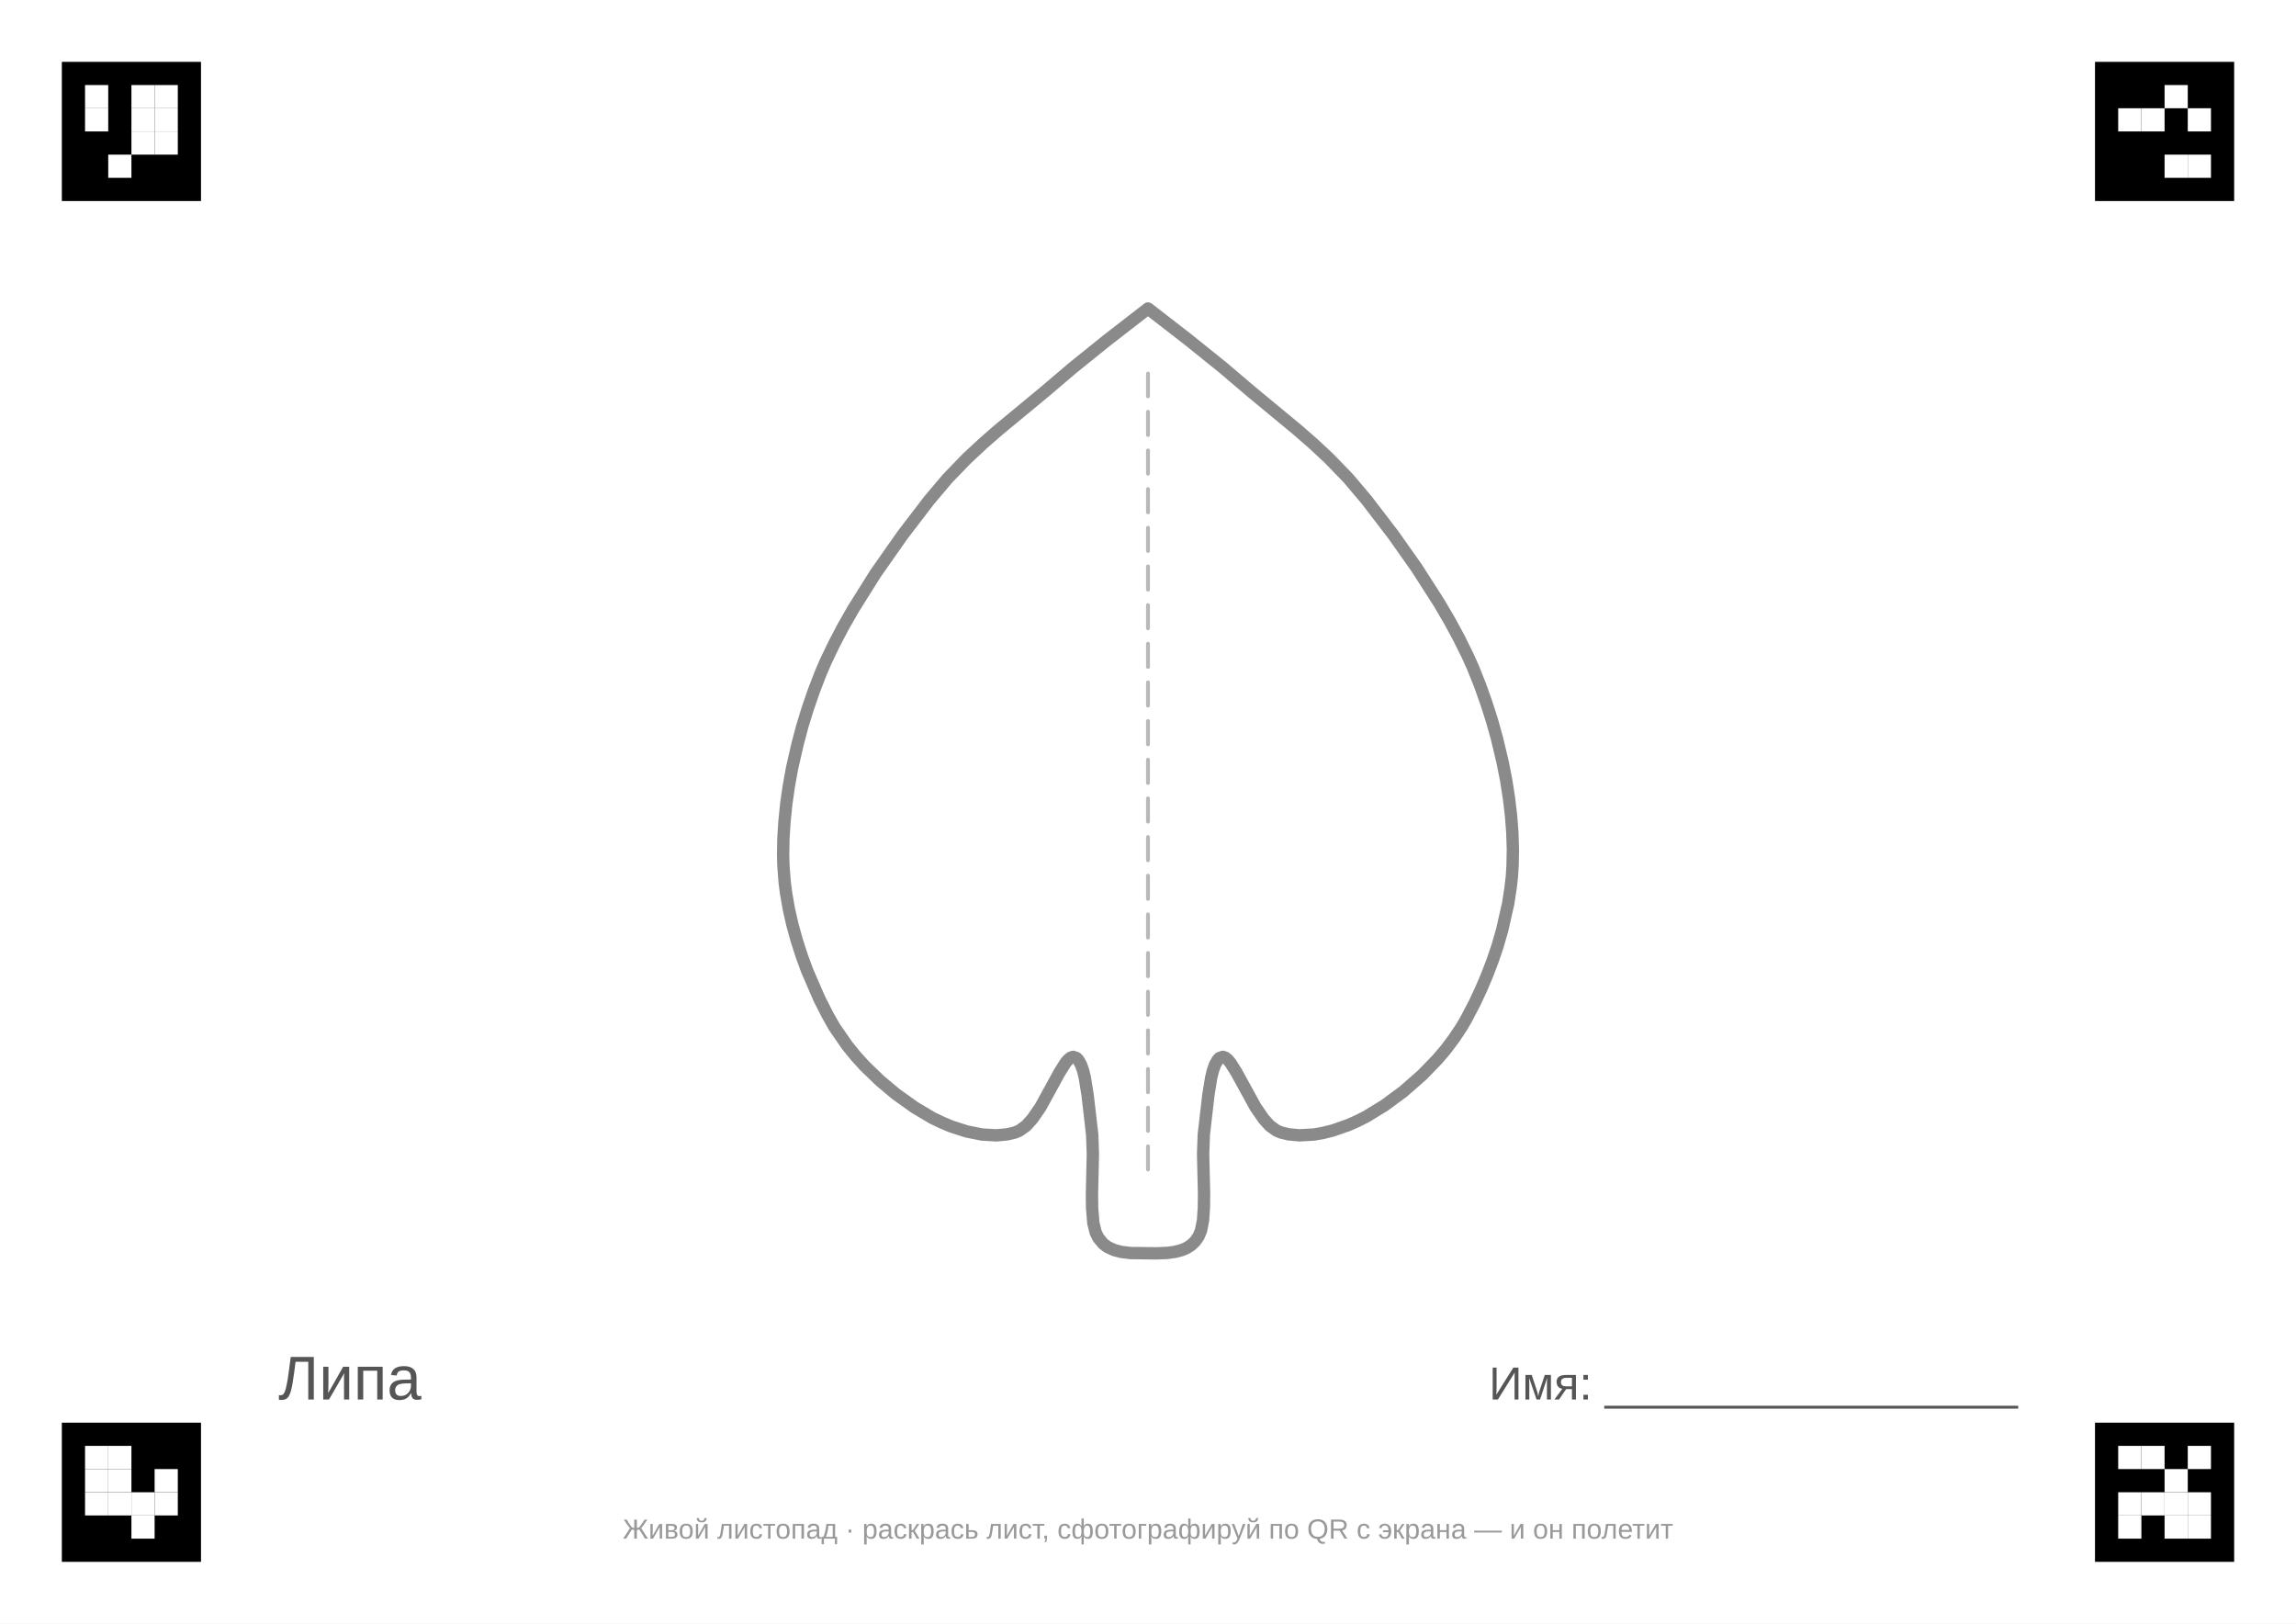
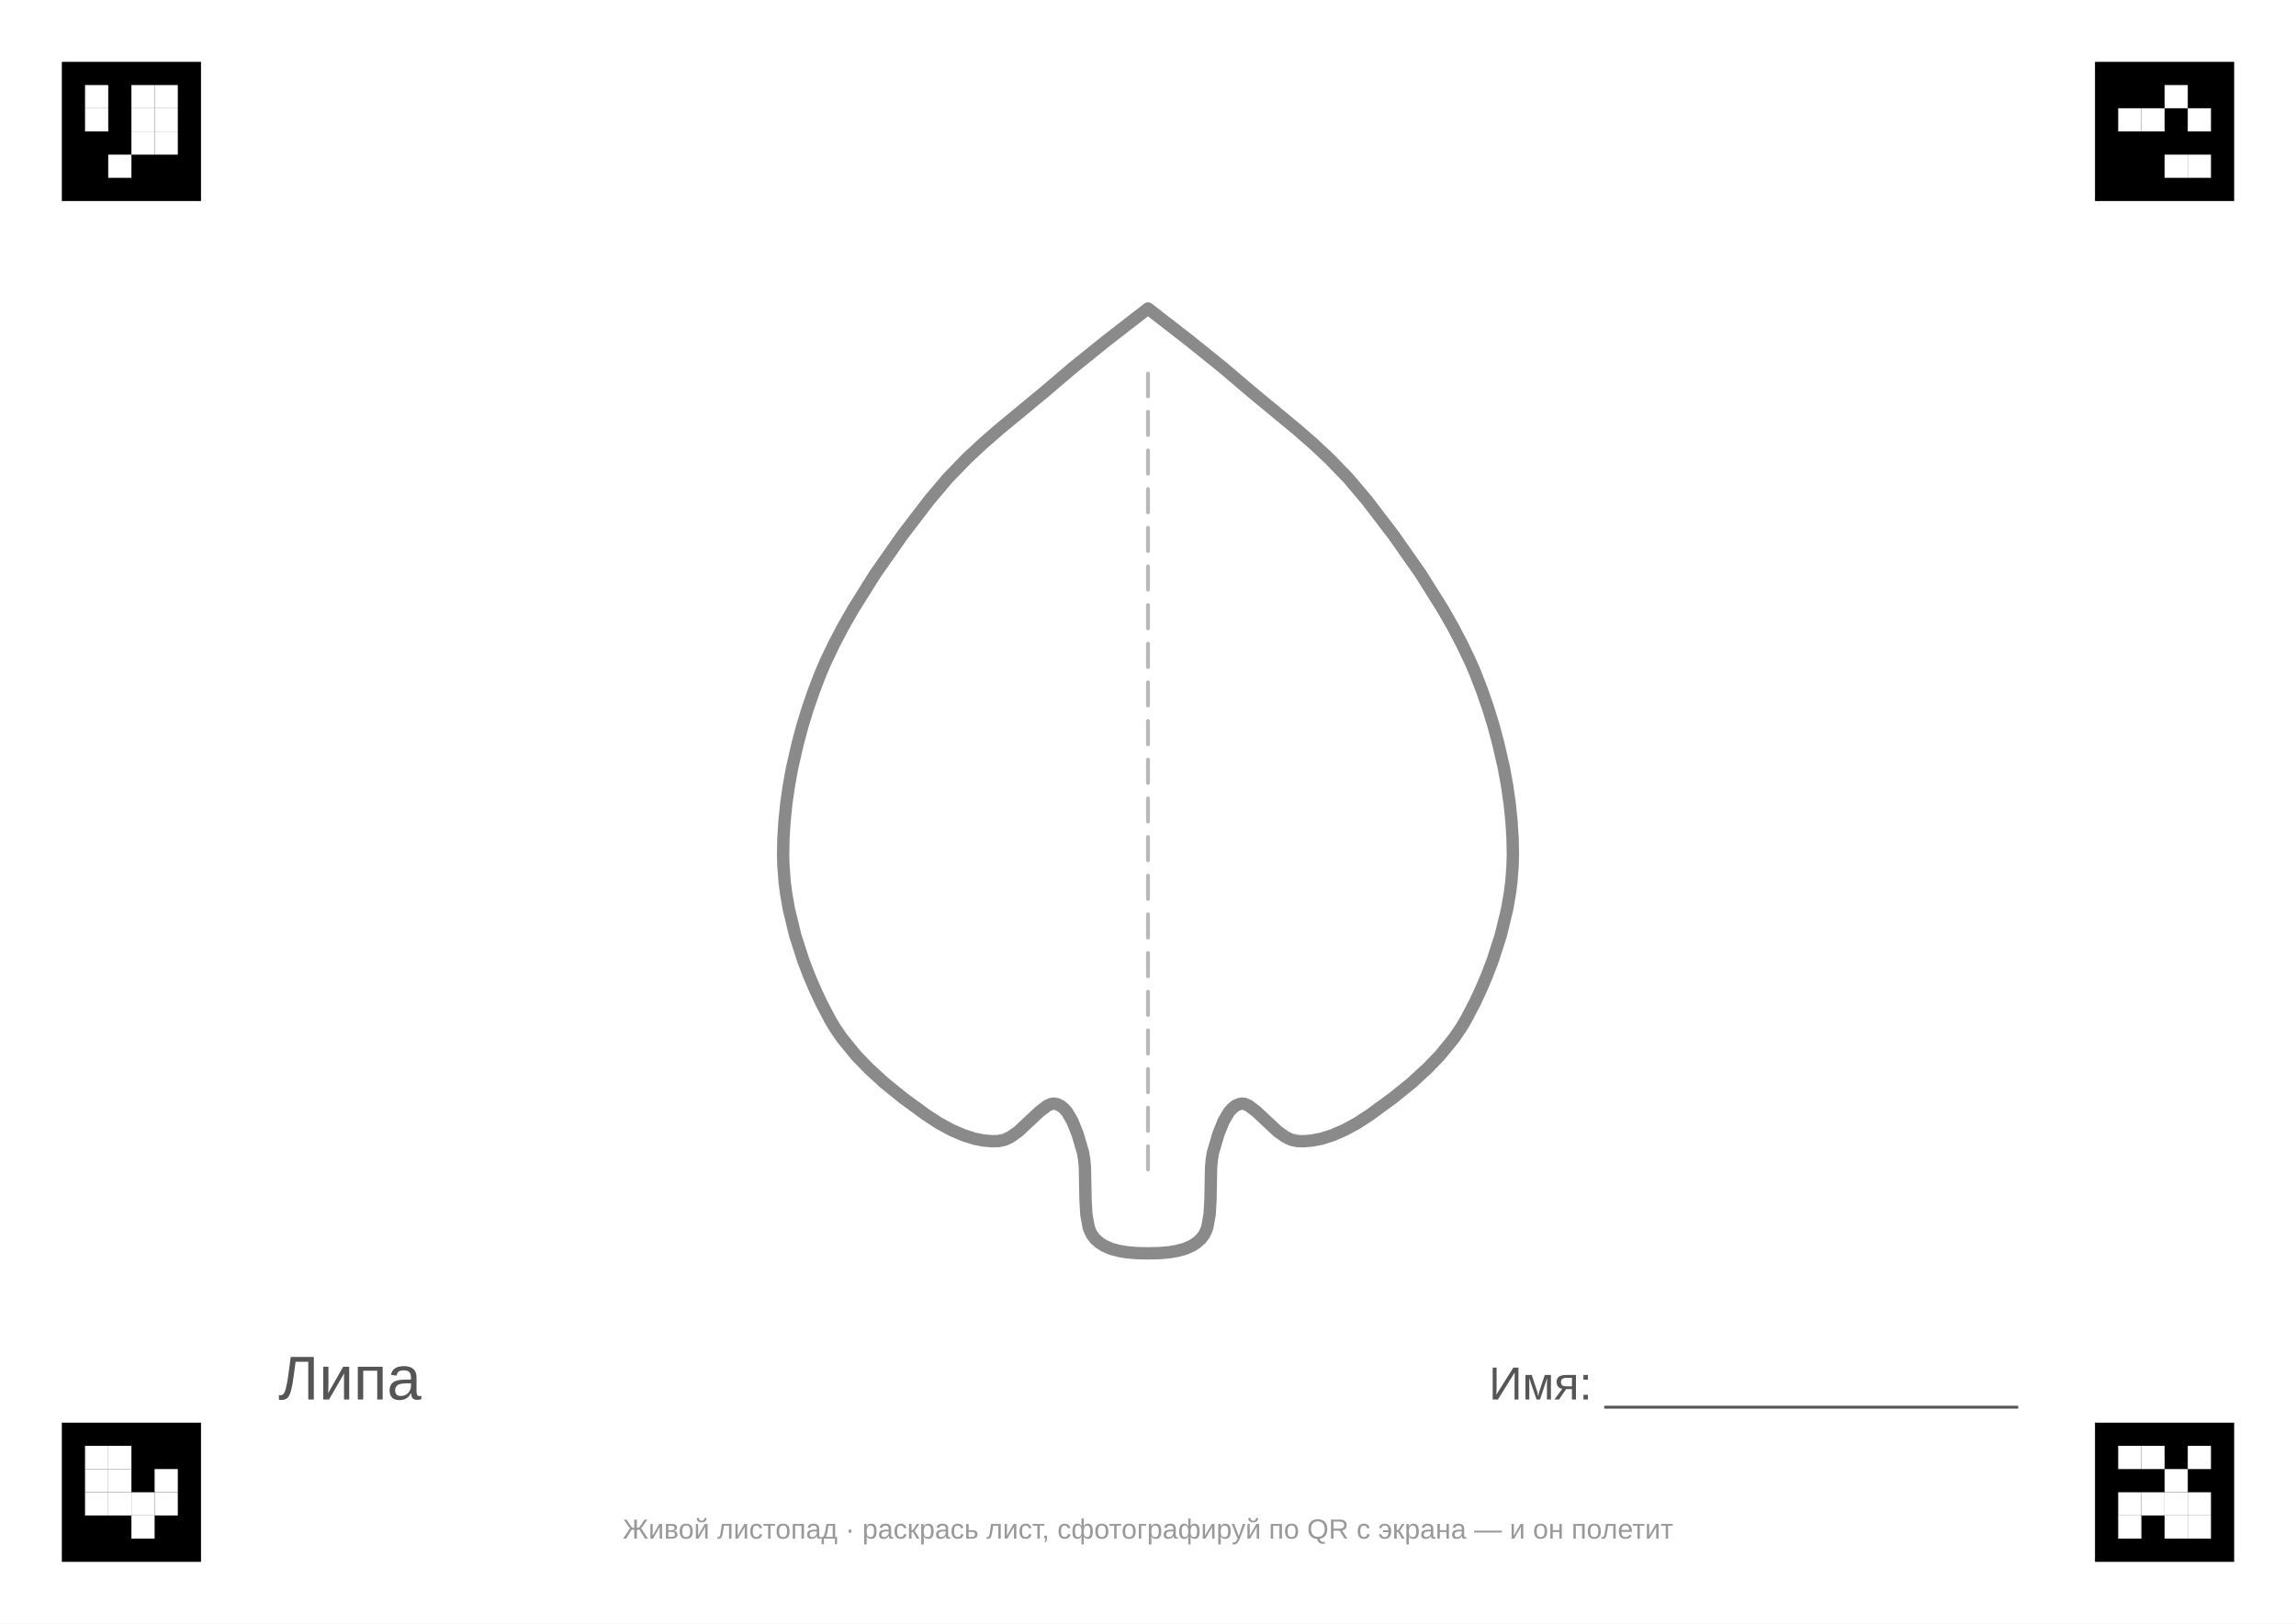
<svg xmlns="http://www.w3.org/2000/svg" viewBox="0 0 297 210" width="297mm" height="210mm">
  <rect width="297" height="210" fill="#fff" />
  <rect x="8" y="8" width="18" height="18" fill="#000" />
  <rect x="11" y="11" width="3" height="3" fill="#fff" />
  <rect x="17" y="11" width="3" height="3" fill="#fff" />
  <rect x="20" y="11" width="3" height="3" fill="#fff" />
  <rect x="11" y="14" width="3" height="3" fill="#fff" />
  <rect x="17" y="14" width="3" height="3" fill="#fff" />
  <rect x="20" y="14" width="3" height="3" fill="#fff" />
  <rect x="17" y="17" width="3" height="3" fill="#fff" />
  <rect x="20" y="17" width="3" height="3" fill="#fff" />
  <rect x="14" y="20" width="3" height="3" fill="#fff" />
  <rect x="271" y="8" width="18" height="18" fill="#000" />
  <rect x="280" y="11" width="3" height="3" fill="#fff" />
  <rect x="274" y="14" width="3" height="3" fill="#fff" />
  <rect x="277" y="14" width="3" height="3" fill="#fff" />
  <rect x="283" y="14" width="3" height="3" fill="#fff" />
  <rect x="280" y="20" width="3" height="3" fill="#fff" />
  <rect x="283" y="20" width="3" height="3" fill="#fff" />
  <rect x="8" y="184" width="18" height="18" fill="#000" />
  <rect x="11" y="187" width="3" height="3" fill="#fff" />
  <rect x="14" y="187" width="3" height="3" fill="#fff" />
  <rect x="11" y="190" width="3" height="3" fill="#fff" />
  <rect x="14" y="190" width="3" height="3" fill="#fff" />
  <rect x="20" y="190" width="3" height="3" fill="#fff" />
  <rect x="11" y="193" width="3" height="3" fill="#fff" />
  <rect x="14" y="193" width="3" height="3" fill="#fff" />
  <rect x="17" y="193" width="3" height="3" fill="#fff" />
  <rect x="20" y="193" width="3" height="3" fill="#fff" />
  <rect x="17" y="196" width="3" height="3" fill="#fff" />
  <rect x="271" y="184" width="18" height="18" fill="#000" />
  <rect x="274" y="187" width="3" height="3" fill="#fff" />
  <rect x="277" y="187" width="3" height="3" fill="#fff" />
  <rect x="283" y="187" width="3" height="3" fill="#fff" />
  <rect x="280" y="190" width="3" height="3" fill="#fff" />
  <rect x="274" y="193" width="3" height="3" fill="#fff" />
  <rect x="277" y="193" width="3" height="3" fill="#fff" />
  <rect x="280" y="193" width="3" height="3" fill="#fff" />
  <rect x="283" y="193" width="3" height="3" fill="#fff" />
  <rect x="274" y="196" width="3" height="3" fill="#fff" />
  <rect x="280" y="196" width="3" height="3" fill="#fff" />
  <rect x="283" y="196" width="3" height="3" fill="#fff" />
-   <path id="contour" d="M 148.5 39.9 L 153.74 43.96 L 158.25 47.59 L 161.94 50.73 L 167.82 55.59 L 169.86 57.37 L 171.9 59.27 L 174.4 61.85 L 176.8 64.69 L 180.26 69.21 L 183.28 73.49 L 186.17 78 L 187.51 80.29 L 188.75 82.58 L 189.87 84.85 L 190.54 86.34 L 191.43 88.57 L 192.24 90.84 L 192.98 93.14 L 193.63 95.46 L 194.37 98.57 L 194.83 100.89 L 195.19 103.2 L 195.46 105.47 L 195.63 107.7 L 195.7 109.87 L 195.66 111.98 L 195.57 113.38 L 195.41 114.78 L 195.09 116.87 L 194.31 120.3 L 193.73 122.32 L 193.07 124.27 L 192.34 126.17 L 191.57 127.98 L 190.76 129.71 L 189.64 131.85 L 189.05 132.86 L 188.08 134.31 L 187.04 135.7 L 185.93 137.01 L 183.97 139.03 L 181.53 141.17 L 179.1 142.96 L 176.77 144.39 L 175.59 144.99 L 174.39 145.52 L 172.37 146.22 L 171.17 146.52 L 169.99 146.73 L 168.11 146.84 L 166.71 146.71 L 165.74 146.48 L 165.14 146.23 L 164.27 145.61 L 163.45 144.7 L 162.41 143.19 L 159.94 138.69 L 159.18 137.48 L 158.83 137.06 L 158.49 136.79 L 158.18 136.69 L 157.75 136.84 L 157.51 137.09 L 157.18 137.67 L 156.9 138.45 L 156.67 139.4 L 156.31 141.63 L 155.72 146.74 L 155.63 149.24 L 155.75 154.42 L 155.73 156.21 L 155.62 157.81 L 155.36 159.14 L 155.04 159.91 L 154.61 160.53 L 154.1 161.02 L 153.53 161.39 L 152.89 161.67 L 151.98 161.91 L 151.03 162.04 L 149.61 162.1 L 146.21 162.06 L 145.02 161.91 L 144.11 161.67 L 143.27 161.28 L 142.72 160.87 L 142.1 160.13 L 141.74 159.42 L 141.43 158.17 L 141.27 156.21 L 141.25 154.42 L 141.37 149.24 L 141.28 146.74 L 140.69 141.63 L 140.33 139.4 L 140.1 138.45 L 139.82 137.67 L 139.49 137.09 L 139.25 136.84 L 138.82 136.69 L 138.51 136.79 L 138.17 137.06 L 137.82 137.48 L 137.06 138.69 L 134.59 143.19 L 133.55 144.7 L 132.73 145.61 L 131.86 146.23 L 131.26 146.48 L 130.29 146.71 L 128.89 146.84 L 127.01 146.73 L 125.03 146.33 L 123.02 145.68 L 121.81 145.17 L 120.62 144.6 L 118.3 143.22 L 115.88 141.49 L 113.84 139.78 L 111.84 137.85 L 110.69 136.58 L 109.6 135.24 L 107.95 132.86 L 107.08 131.33 L 105.97 129.14 L 104.41 125.54 L 103.71 123.63 L 103.07 121.65 L 102.51 119.62 L 102.04 117.56 L 101.68 115.48 L 101.5 114.08 L 101.34 111.98 L 101.3 110.58 L 101.34 108.43 L 101.48 106.22 L 101.71 103.96 L 102.04 101.66 L 102.46 99.34 L 103.17 96.24 L 103.79 93.91 L 104.5 91.6 L 105.29 89.32 L 106.15 87.09 L 106.79 85.6 L 107.87 83.34 L 109.07 81.05 L 110.38 78.76 L 113.22 74.23 L 116.74 69.21 L 120.2 64.69 L 122.6 61.85 L 125.1 59.27 L 127.14 57.37 L 129.18 55.59 L 135.06 50.73 L 138.75 47.59 L 143.26 43.96 Z" fill="#fff" stroke="#8a8a8a" stroke-width="1.6" stroke-linejoin="round" />
+   <path id="contour" d="M 148.5 39.9 L 153.74 43.96 L 158.25 47.59 L 161.94 50.73 L 167.82 55.59 L 169.86 57.37 L 171.9 59.27 L 174.4 61.85 L 176.8 64.69 L 180.26 69.21 L 183.78 74.23 L 186.62 78.76 L 187.93 81.05 L 189.13 83.34 L 190.21 85.6 L 190.85 87.09 L 191.71 89.32 L 192.5 91.6 L 193.21 93.91 L 193.83 96.24 L 194.54 99.34 L 194.96 101.66 L 195.29 103.96 L 195.52 106.22 L 195.66 108.43 L 195.7 110.58 L 195.66 111.98 L 195.5 114.08 L 195.32 115.48 L 194.96 117.56 L 194.13 120.98 L 193.07 124.27 L 192.34 126.17 L 191.57 127.98 L 190.76 129.71 L 189.64 131.85 L 189.04 132.86 L 188.06 134.3 L 186.22 136.55 L 184.63 138.19 L 182.58 140.07 L 180.14 142.04 L 177.2 144.19 L 175.54 145.27 L 173.94 146.14 L 172.4 146.81 L 170.92 147.28 L 169.78 147.5 L 168.67 147.6 L 167.86 147.58 L 167.07 147.42 L 166.29 147.05 L 165.28 146.34 L 162.51 143.75 L 161.51 142.99 L 160.95 142.76 L 160.6 142.74 L 160.27 142.81 L 159.8 143.02 L 159.38 143.36 L 158.98 143.81 L 158.29 144.98 L 157.61 146.67 L 156.9 149.07 L 156.75 149.98 L 156.66 151.01 L 156.58 155.24 L 156.47 157.09 L 156.18 158.69 L 155.99 159.22 L 155.76 159.68 L 155.32 160.26 L 154.78 160.73 L 154.17 161.12 L 153.25 161.52 L 152.26 161.79 L 151.23 161.96 L 149.95 162.07 L 148.5 162.1 L 147.05 162.07 L 145.77 161.96 L 144.74 161.79 L 143.75 161.52 L 142.83 161.12 L 142.22 160.73 L 141.68 160.26 L 141.24 159.68 L 141.01 159.22 L 140.82 158.69 L 140.53 157.09 L 140.42 155.24 L 140.34 151.01 L 140.25 149.98 L 140.1 149.07 L 139.39 146.67 L 138.71 144.98 L 138.02 143.81 L 137.62 143.36 L 137.2 143.02 L 136.73 142.81 L 136.4 142.74 L 136.05 142.76 L 135.49 142.99 L 134.49 143.75 L 131.72 146.34 L 130.71 147.05 L 129.93 147.42 L 129.14 147.58 L 128.33 147.6 L 127.22 147.5 L 126.08 147.28 L 124.6 146.81 L 123.06 146.14 L 121.46 145.27 L 119.8 144.19 L 116.86 142.04 L 114.42 140.07 L 112.37 138.19 L 110.78 136.55 L 108.94 134.3 L 107.96 132.86 L 107.36 131.85 L 106.24 129.71 L 105.43 127.98 L 104.66 126.17 L 103.93 124.27 L 102.87 120.98 L 102.04 117.56 L 101.68 115.48 L 101.5 114.08 L 101.34 111.98 L 101.3 110.58 L 101.34 108.43 L 101.48 106.22 L 101.71 103.96 L 102.04 101.66 L 102.46 99.34 L 103.17 96.24 L 103.79 93.91 L 104.5 91.6 L 105.29 89.32 L 106.15 87.09 L 106.79 85.6 L 107.87 83.34 L 109.07 81.05 L 110.38 78.76 L 113.22 74.23 L 116.74 69.21 L 120.2 64.69 L 122.6 61.85 L 125.1 59.27 L 127.14 57.37 L 129.18 55.59 L 135.06 50.73 L 138.75 47.59 L 143.26 43.96 Z" fill="#fff" stroke="#8a8a8a" stroke-width="1.6" stroke-linejoin="round" />
  <path id="vein" d="M 148.5 151.26 L 148.5 48.32" fill="none" stroke="#b8b8b8" stroke-width="0.5" stroke-dasharray="3 2" stroke-linecap="round" />
  <text x="36" y="181" font-family="Arial, Helvetica, sans-serif" font-size="8" fill="#555">Липа</text>
  <text x="261" y="181" font-family="Arial, Helvetica, sans-serif" font-size="6" fill="#555" text-anchor="end">Имя: ________________</text>
  <text x="148.5" y="199" font-family="Arial, Helvetica, sans-serif" font-size="3.6" fill="#999" text-anchor="middle">Живой листопад · раскрась лист, сфотографируй по QR с экрана — и он полетит</text>
</svg>
